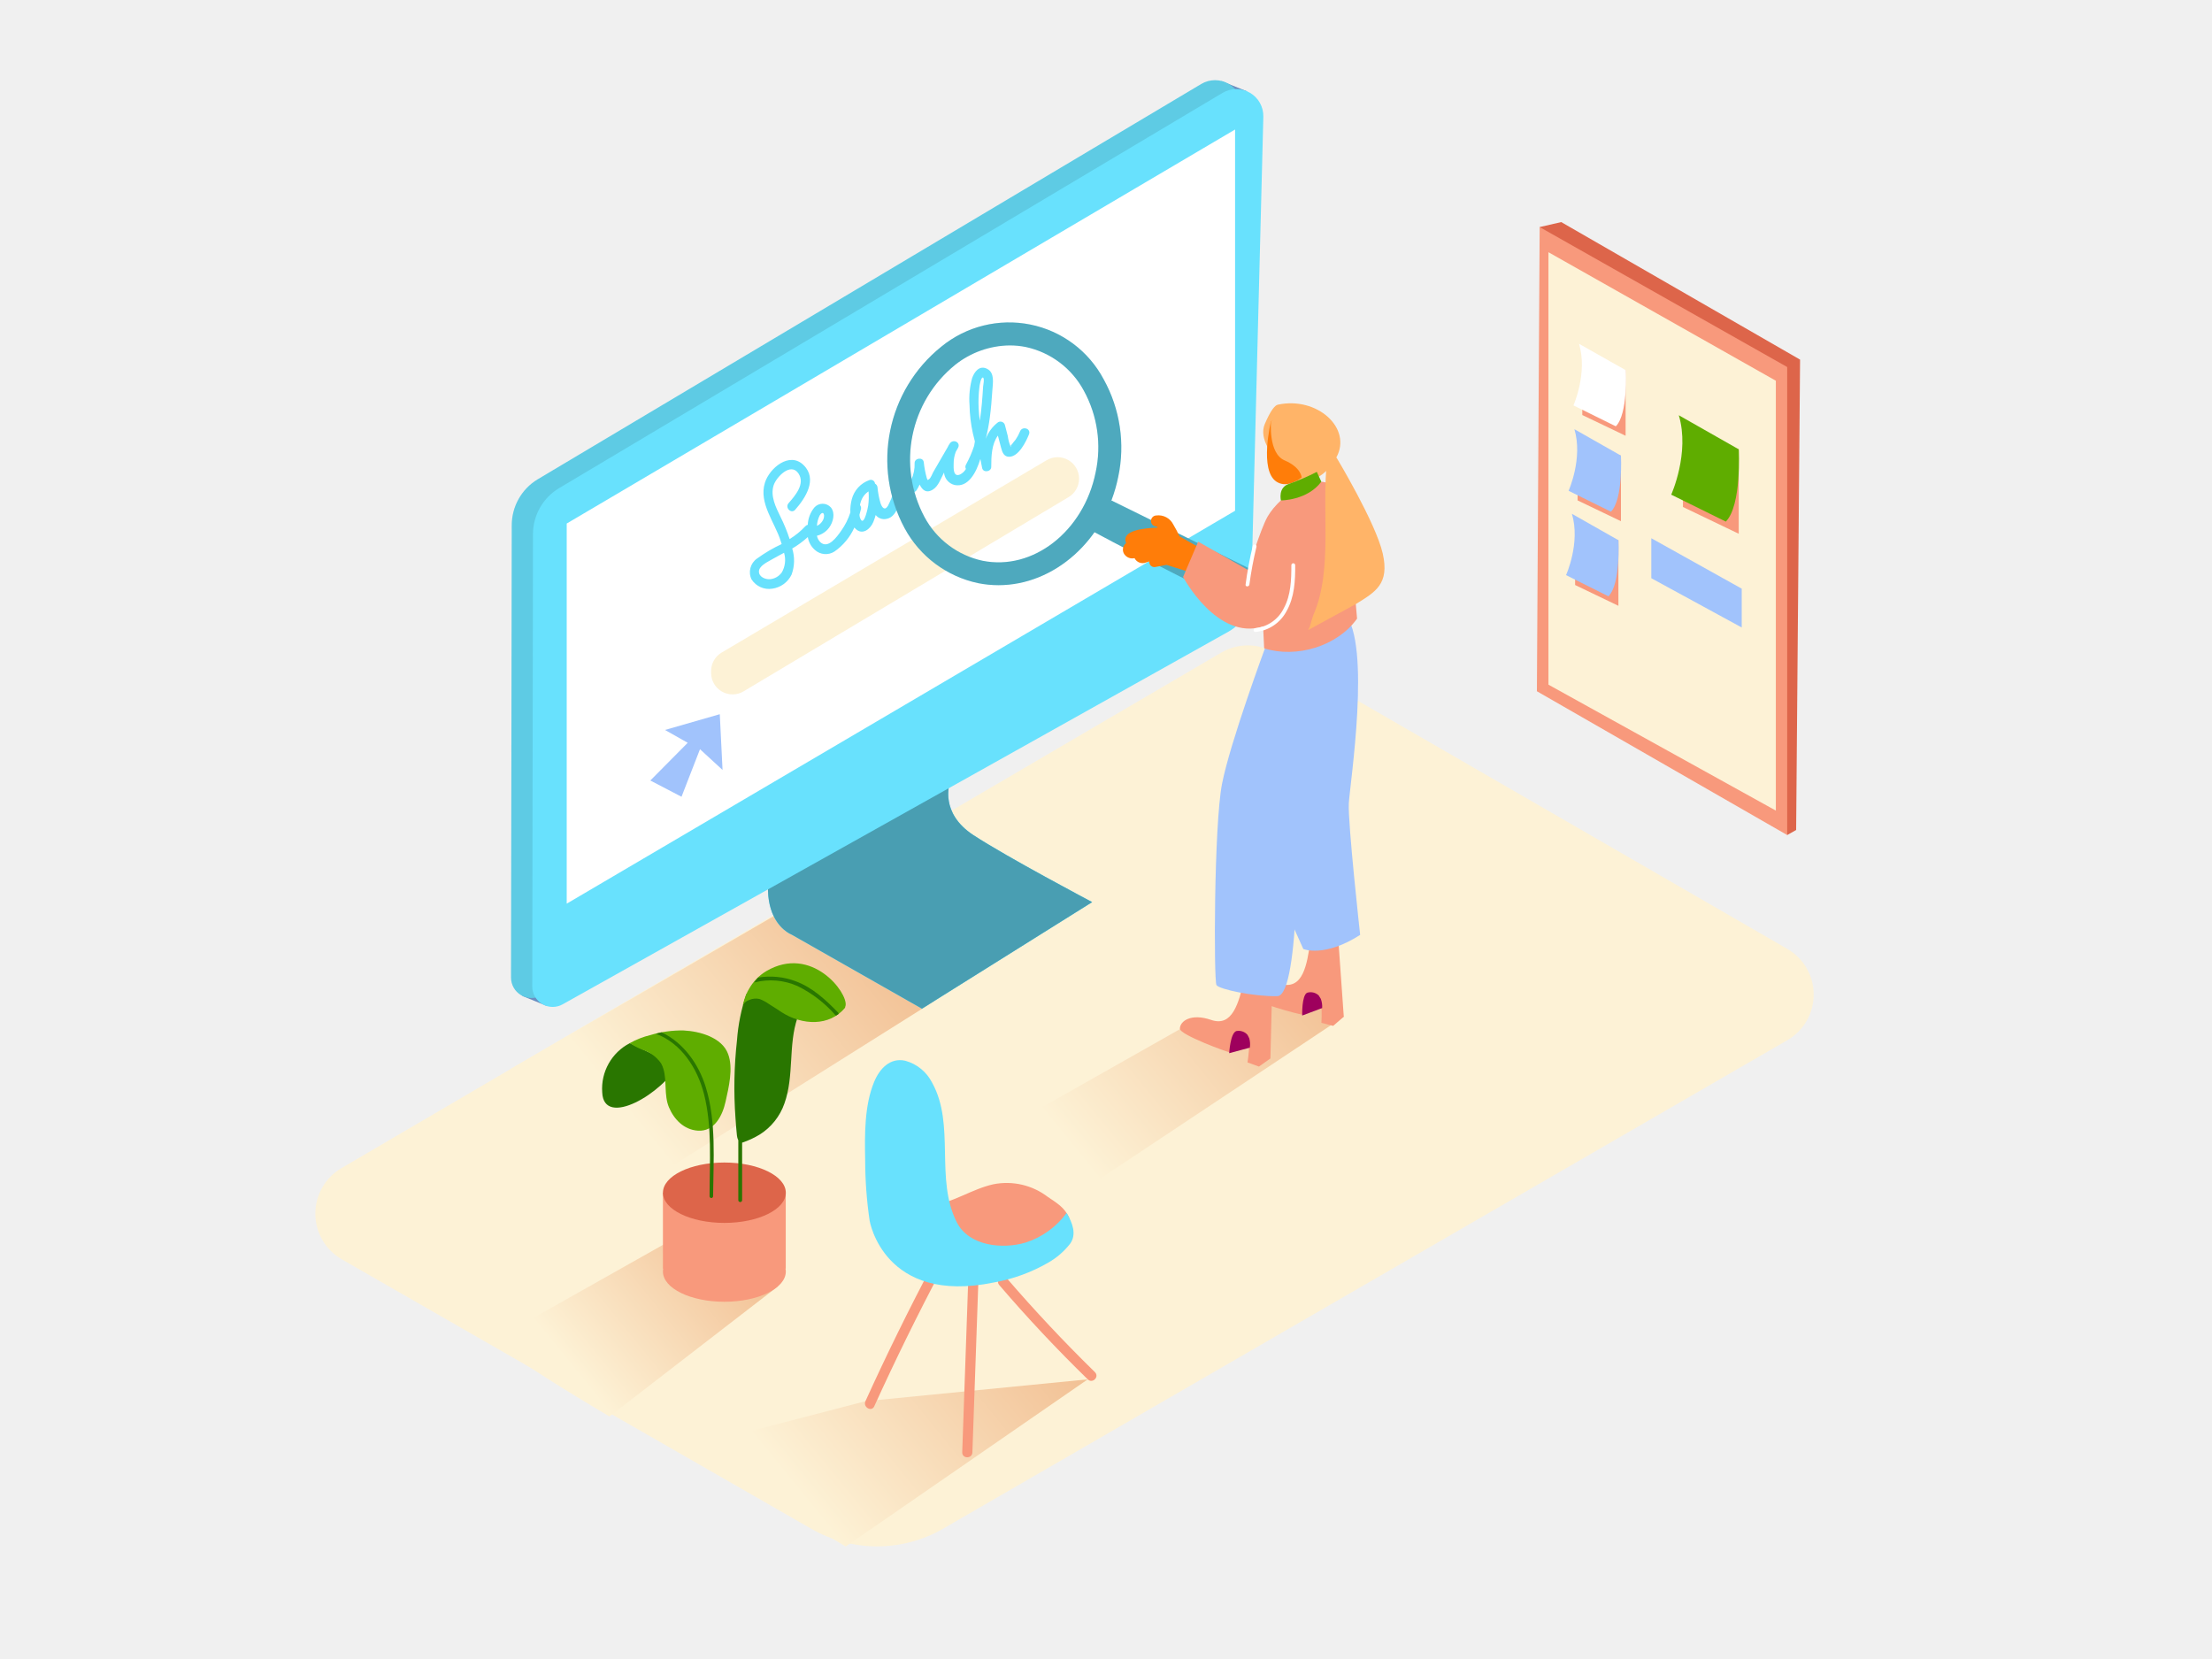
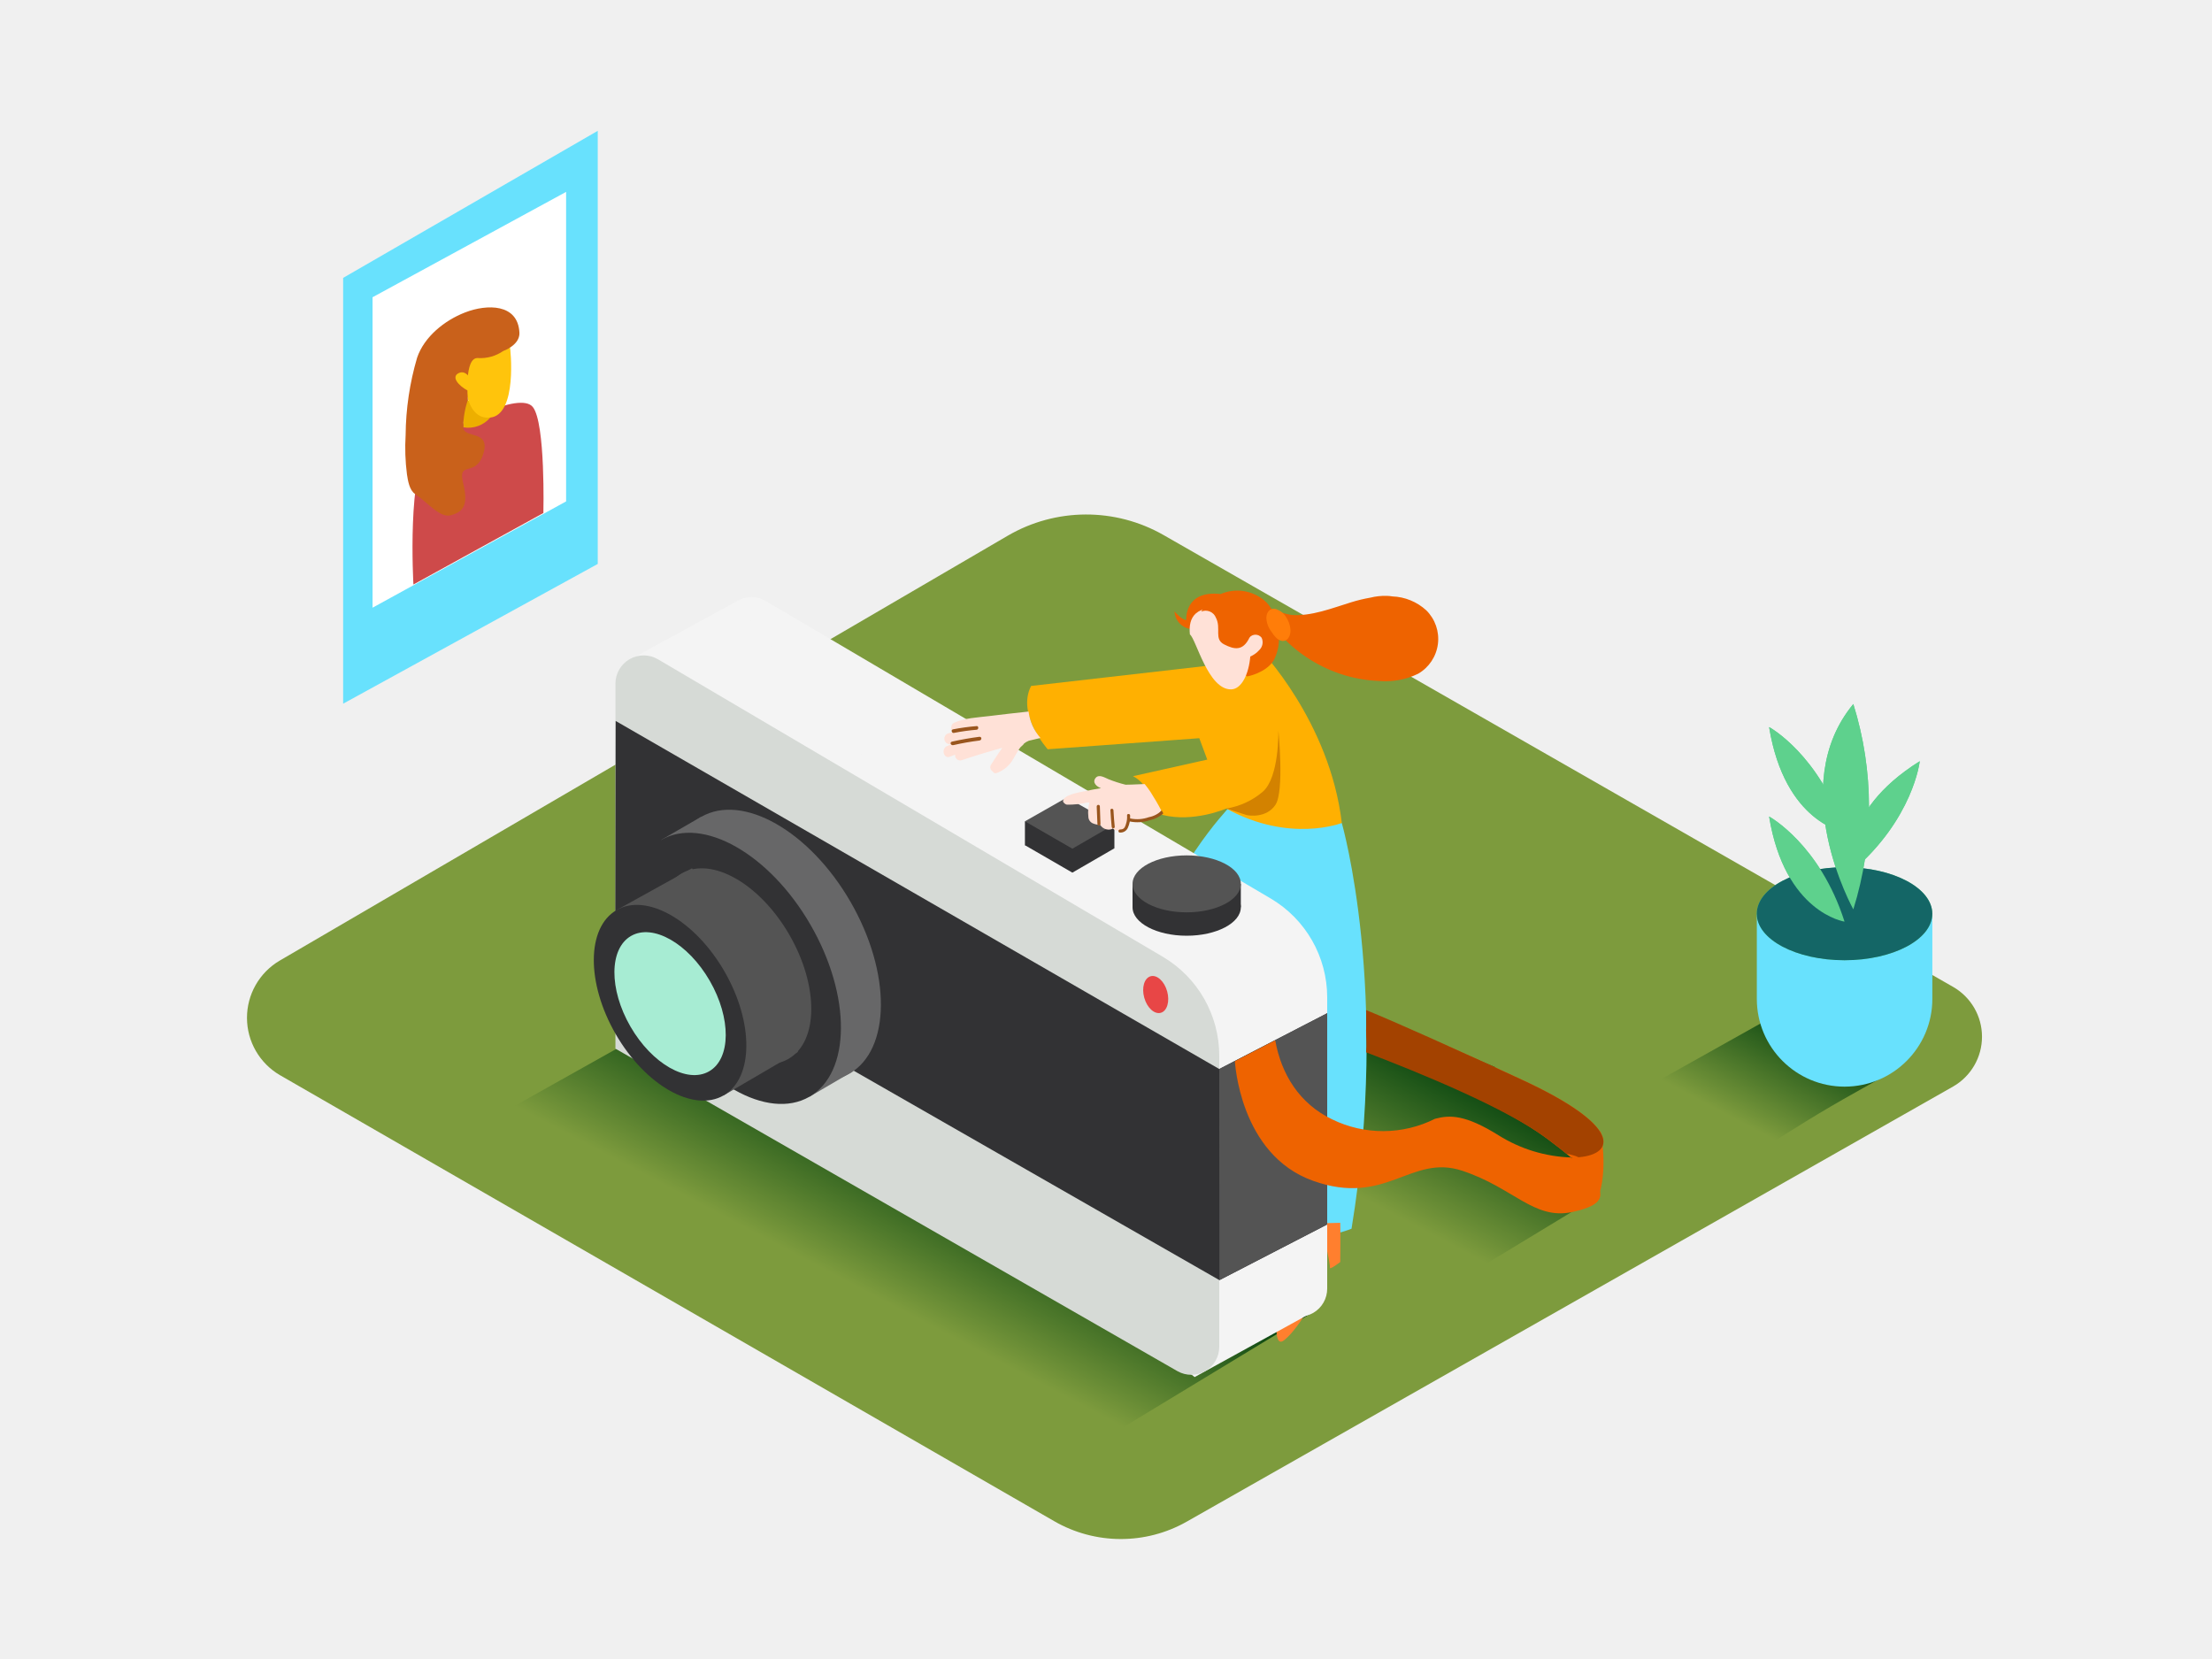
- <svg xmlns="http://www.w3.org/2000/svg" xmlns:xlink="http://www.w3.org/1999/xlink" id="Layer_1" data-name="Layer 1" viewBox="0 0 400 300">
+ <svg xmlns="http://www.w3.org/2000/svg" xmlns:xlink="http://www.w3.org/1999/xlink" viewBox="0 0 400 300">
  <defs>
-     <linearGradient id="linear-gradient" x1="251.41" y1="161.63" x2="194.33" y2="208.09" gradientUnits="userSpaceOnUse">
-       <stop offset="0" stop-color="#eeaf7d" />
-       <stop offset="1" stop-color="#fdf2d6" />
+     <linearGradient id="linear-gradient" x1="230.54" y1="173.27" x2="216.09" y2="200.66" gradientUnits="userSpaceOnUse">
+       <stop offset="0.01" stop-color="#006837" />
+       <stop offset="1" stop-color="#fff" />
    </linearGradient>
-     <linearGradient id="linear-gradient-2" x1="199.86" y1="223.36" x2="143.76" y2="269.02" xlink:href="#linear-gradient" />
-     <linearGradient id="linear-gradient-3" x1="172.01" y1="153.49" x2="113.56" y2="201.07" xlink:href="#linear-gradient" />
-     <linearGradient id="linear-gradient-4" x1="143.21" y1="214.49" x2="103.24" y2="247.03" xlink:href="#linear-gradient" />
+     <linearGradient id="linear-gradient-2" x1="168.79" y1="204.95" x2="154.34" y2="232.34" xlink:href="#linear-gradient" />
+     <linearGradient id="linear-gradient-3" x1="325.14" y1="181.45" x2="314.03" y2="202.5" xlink:href="#linear-gradient" />
  </defs>
-   <path d="M323.21,188.1,170.54,276.44a23.88,23.88,0,0,1-23.86,0L61.81,227.73a9.53,9.53,0,0,1-.07-16.49L220.86,118a9.53,9.53,0,0,1,9.59,0l92.75,53.59A9.53,9.53,0,0,1,323.21,188.1Z" fill="#fdf2d6" />
-   <path d="M243,183.85l-47.86,31.82C176,204.34,178,206.12,178,206.12l35.34-20s9.88,2,10.18.38,4.9-7.07,4.9-7.07l11.78-1Z" fill="url(#linear-gradient)" />
-   <path d="M196.7,249.43l-43.77,30.23c-19.08-11.34-29.36-17.7-29.36-17.7l32.93-8.58Z" fill="url(#linear-gradient-2)" />
-   <path d="M147.95,161,92.41,193.27s5.23,9.27,24.31,20.61L169,181" fill="url(#linear-gradient-3)" />
-   <path d="M98.92,181.93l-4.51-1.85s1.85-1.7,1.85-1.7Z" fill="#6c8fc1" />
-   <polygon points="225.54 16.53 220.87 14.66 221.65 17.14 224.61 17.28 225.54 16.53" fill="#6c8fc1" />
-   <path d="M92.54,95l-.13,81.76A3.69,3.69,0,0,0,97.9,180l120.4-67.39a8,8,0,0,0,4.1-6.79l2.2-86.31a4.88,4.88,0,0,0-7.38-4.32l-120,71.49A9.7,9.7,0,0,0,92.54,95Z" fill="#68e1fd" />
-   <path d="M92.54,95l-.13,81.76A3.69,3.69,0,0,0,97.9,180l120.4-67.39a8,8,0,0,0,4.1-6.79l2.2-86.31a4.88,4.88,0,0,0-7.38-4.32l-120,71.49A9.7,9.7,0,0,0,92.54,95Z" opacity="0.1" />
-   <path d="M184.85,122.49,171.72,141.7S169.9,147,176,151s21.5,12.13,21.5,12.13L166.72,182.4,143.15,169s-10.49-3.89,1.38-25.58" fill="#68e1fd" />
-   <path d="M184.85,122.49,171.72,141.7S169.9,147,176,151s21.5,12.13,21.5,12.13L166.72,182.4,143.15,169s-10.49-3.89,1.38-25.58" fill="#68e1fd" />
-   <path d="M184.85,122.49,171.72,141.7S169.9,147,176,151s21.5,12.13,21.5,12.13L166.72,182.4,143.15,169s-10.49-3.89,1.38-25.58" opacity="0.3" />
-   <path d="M96.38,96.62l-.13,81.76a3.69,3.69,0,0,0,5.5,3.23l120.4-67.39a8,8,0,0,0,4.1-6.79l2.2-86.31a4.88,4.88,0,0,0-7.38-4.32l-120,71.49A9.7,9.7,0,0,0,96.38,96.62Z" fill="#68e1fd" />
-   <polygon points="102.48 94.67 102.48 163.41 223.34 92.36 223.34 23.42 102.48 94.67" fill="#fff" />
-   <polygon points="120.25 132 130.16 129.15 130.66 139.23 126.58 135.48 123.24 144.08 117.6 141.14 124.36 134.32 120.25 132" fill="#a1c3fc" />
-   <path d="M128.59,121.38v.31a3.88,3.88,0,0,0,5.87,3.33l58.78-35.13a3.88,3.88,0,0,0,1.89-3.33h0a3.88,3.88,0,0,0-5.86-3.34L130.5,118A3.88,3.88,0,0,0,128.59,121.38Z" fill="#fdf2d6" />
-   <path d="M184.46,78a7.94,7.94,0,0,1-.8,1.49c-.19.27-.45.51-.62.79l-.24.25q0,.58-.09.12a7.08,7.08,0,0,1-.47-1.8l-.52-2a.84.84,0,0,0-1.23-.5,6.68,6.68,0,0,0-2.23,3l0,0a34.39,34.39,0,0,0,.73-3.84c.22-1.64.35-3.28.46-4.93.08-1.27.47-3.16-.94-3.88s-2.31.54-2.71,1.65a14.19,14.19,0,0,0-.48,4.87,26.3,26.3,0,0,0,.61,5.16q.16.73.36,1.44v0q-.06.39-.13.78a19.76,19.76,0,0,1-1.49,3.44.78.78,0,0,0,0,.76,2.56,2.56,0,0,1-1.06,1c-1.26.55-1.18-1.17-1.16-1.94a5.91,5.91,0,0,1,.39-2.17l.39-.68c.56-1-.82-1.69-1.45-.85a4.08,4.08,0,0,0-.42.72l-2.6,4.49c-.17.3-.45,1.08-.73,1.26s-.25.34-.45-.22a18.26,18.26,0,0,1-.54-2.87c-.17-.94-1.68-.71-1.65.22a6.43,6.43,0,0,1-.61,3,1.57,1.57,0,0,1-.14-.34.8.8,0,0,0-.93-.58.81.81,0,0,0-1.4.34,18.5,18.5,0,0,1-1.74,5.29c-.62,1-1.12.23-1.37-.56a15.31,15.31,0,0,1-.52-2.79.87.87,0,0,0-.45-.67.75.75,0,0,0-1-.64,5,5,0,0,0-3.2,3.47,8,8,0,0,0-.26,2.4A12.11,12.11,0,0,1,152.1,96c-.76,1.08-2.4,3.39-3.8,2a2.18,2.18,0,0,1-.57-1.12,3.92,3.92,0,0,0,2.2-1.46c.73-1,1.16-2.6.33-3.65a2,2,0,0,0-3,0,5.29,5.29,0,0,0-1.19,3.13.77.77,0,0,0-.44.26,13.39,13.39,0,0,1-2.84,2.32,29.29,29.29,0,0,0-1.64-4c-.84-1.74-1.89-3.76-1.25-5.73.49-1.5,3.09-4.21,4.49-2.13,1.26,1.88-.6,4-1.79,5.37-.71.81.47,2,1.19,1.19,1.86-2.11,4.1-5.53,1.53-8.07s-6.21.59-7,3.19c-1.16,3.68,1.83,7.21,2.86,10.55l.17.53h0a27,27,0,0,0-4.45,2.62,3,3,0,0,0-1,3.77,3.75,3.75,0,0,0,3.77,1.68,4.58,4.58,0,0,0,3.47-2.53,7.38,7.38,0,0,0,.12-4.73,17.14,17.14,0,0,0,2.82-2.07,3.91,3.91,0,0,0,1.27,2.32,2.92,2.92,0,0,0,3.57.28,10.61,10.61,0,0,0,3.58-4.33l.19.21c1.25,1.26,2.71.07,3.24-1.22a10.29,10.29,0,0,0,.42-1.25,1.94,1.94,0,0,0,2,.69c1.1-.2,1.69-1.25,2.08-2.2a29.41,29.41,0,0,0,1.18-3.49,2.94,2.94,0,0,0,1,.79.86.86,0,0,0,1.15-.3,8.29,8.29,0,0,0,.54-1c.48,1,1.22,1.66,2.41.9,1-.61,1.49-2.14,2-3.07l0,0a2.51,2.51,0,0,0,1.94,2.26c2.45.46,3.89-2.26,4.63-4.72l.32,1.63c.18.93,1.67.71,1.65-.22,0-1.86.06-4.08,1.2-5.63q.29,1.11.58,2.21c.21.78.49,1.61,1.44,1.62,1.74,0,3.07-2.73,3.61-4.07C186.48,77.47,184.86,77,184.46,78Zm-43.11,25.54a2.93,2.93,0,0,1-2.11,1.2c-.82.06-2-.4-2-1.38s1.38-1.65,2.13-2.08,1.61-.89,2.41-1.32A4.51,4.51,0,0,1,141.35,103.56Zm6.86-10.32c.28-.46.73-.75.81,0a1.77,1.77,0,0,1-.36,1.09,2.22,2.22,0,0,1-.93.78A4.74,4.74,0,0,1,148.21,93.24ZM157,91.4c-.06.42-.66,3.37-1.26,2.67a1.87,1.87,0,0,1-.32-1c.1-.35.2-.69.27-1a.8.8,0,0,0-.17-.72c0-.19.07-.36.11-.49a3.43,3.43,0,0,1,1.43-2A11.42,11.42,0,0,1,157,91.4ZM177.11,70c0-.18.27-1.79.62-1.73s.06,1.44.05,1.61c-.13,2.07-.28,4.16-.6,6.21-.1-.75-.18-1.51-.21-2.27A22.23,22.23,0,0,1,177.11,70Z" fill="#68e1fd" />
-   <path d="M180.57,105.82a18.67,18.67,0,0,1-3.71-.37,19.74,19.74,0,0,1-13.27-9.92,26.2,26.2,0,0,1,6.65-32.86,19.35,19.35,0,0,1,29.35,5.94,25.44,25.44,0,0,1,2.62,17.63C199.88,97.73,190.6,105.82,180.57,105.82Zm2-43.36a16.12,16.12,0,0,0-9.83,3.5,22.06,22.06,0,0,0-5.57,27.53,15.66,15.66,0,0,0,10.49,7.91c9.13,1.85,18.32-5.31,20.47-16A21.3,21.3,0,0,0,196,70.66a15.66,15.66,0,0,0-10.49-7.91A14.67,14.67,0,0,0,182.59,62.46Z" fill="#68e1fd" />
-   <path d="M201,90.51l33.24,16.39s1.34,4.35-1.56,5.45-36.71-17.15-36.71-17.15" fill="#68e1fd" />
-   <g opacity="0.25">
-     <path d="M180.57,105.82a18.67,18.67,0,0,1-3.71-.37,19.74,19.74,0,0,1-13.27-9.92,26.2,26.2,0,0,1,6.65-32.86,19.35,19.35,0,0,1,29.35,5.94,25.44,25.44,0,0,1,2.62,17.63C199.88,97.73,190.6,105.82,180.57,105.82Zm2-43.36a16.12,16.12,0,0,0-9.83,3.5,22.06,22.06,0,0,0-5.57,27.53,15.66,15.66,0,0,0,10.49,7.91c9.13,1.85,18.32-5.31,20.47-16A21.3,21.3,0,0,0,196,70.66a15.66,15.66,0,0,0-10.49-7.91A14.67,14.67,0,0,0,182.59,62.46Z" />
-     <path d="M201,90.51l33.24,16.39s1.34,4.35-1.56,5.45-36.71-17.15-36.71-17.15" />
+   <g style="isolation:isolate">
+     <g id="Layer_2" data-name="Layer 2">
+       <path d="M50.62,194.42l140,80.65a24.13,24.13,0,0,0,24,.08l138.58-78.68a10.38,10.38,0,0,0,0-18L210.42,96.76a28.18,28.18,0,0,0-28.2.12L50.56,173.72A12,12,0,0,0,50.62,194.42Z" fill="#7d9b3d" />
+       <path d="M271.95,194.17a9.34,9.34,0,0,1-1.67-1.24l-86-36.87-36.65,20.56s77.2,48.24,106.72,60.65l34.63-21A35.14,35.14,0,0,0,271.95,194.17Z" fill="url(#linear-gradient)" style="mix-blend-mode:multiply" />
+       <path d="M118.59,185.67,81.94,206.22s77.2,48.24,106.72,60.65l49.45-30" fill="url(#linear-gradient-2)" style="mix-blend-mode:multiply" />
+       <polygon points="62.05 127.25 108.09 101.98 108.09 23.66 62.05 50.25 62.05 127.25" fill="#68e1fd" />
+       <polygon points="67.37 109.89 102.37 90.67 102.37 34.7 67.37 53.75 67.37 109.89" fill="#fff" />
+       <path d="M74.76,105.7s-1.23-21.23,3-25.1,16.27-9.9,18.59-7,1.91,19.17,1.91,19.17" fill="#ce4a4a" />
+       <path d="M83.35,71.38l.45,5.9a5.26,5.26,0,0,0,4.86-1.77" fill="#edaf00" />
+       <path d="M92.2,62.64c.12.42,1.39,12.33-3.54,12.87s-4.84-8-4.86-10.64S90.87,58.15,92.2,62.64Z" fill="#ffc40c" />
+       <path d="M84.05,56.52l.13-.05C88,55,93.69,54.83,93.93,60.2,94,62.43,91,63.47,91,63.47a7.24,7.24,0,0,1-4.56,1.28c-2.56-.23-1.83,7.55-1.83,7.55a16.15,16.15,0,0,0-.85,5c.14,2.06,5,.37,3.64,4.76s-4.7,1.1-3.65,5.3-.15,5.2-2.15,5.8-4.16-2.22-6.58-3.86c-1-.7-1.26-2.41-1.43-3.53a37.45,37.45,0,0,1-.24-7.1,51,51,0,0,1,2.08-14C76.72,60.88,80.4,57.94,84.05,56.52Z" fill="#c9611b" />
+       <path d="M85.35,69s-.93-2.24-2.39-1.54,0,2.31,1.6,3.16" fill="#ffc40c" />
+       <path d="M220.1,199.7s1.33,3.29.53,6S212.78,217.09,214,218s10.37-3.49,10.91-5.25a25.92,25.92,0,0,0,.47-5.64l1.29,7,2.36-.71-.59-14.7Z" fill="#ff7f2e" />
+       <path d="M238.9,222.19c.47.2.88,6.26.43,8.42s-4,9.22-7.09,11.72-.19-12-.21-12.87.16-7.28.16-7.28S236.63,221.2,238.9,222.19Z" fill="#ff7f2e" />
+       <path d="M242.64,148.82s8.79,30.47,1.76,73.37c0,0-10.81,4.51-19-1.08l1.31-19.38-7.11-.3S207,184.09,208.72,171.28,222.26,146,222.26,146l20.38,2.84" fill="#68e1fd" />
+       <path d="M227.82,117.39s12.66,13.06,14.82,31.43c0,0-9.4,3.71-20.89-2.61h0s-5.89,2.58-11.56,1.15h0s-2.59-5.73-5.3-7h0l13.42-3-1.44-3.87-27.41,2s-5.68-6.3-3-11.45h0l32.26-3.69" fill="#ffb001" />
+       <path d="M214.51,112.13h0s-.43-5.45,6.23-4.71a7.59,7.59,0,0,1,7.17.63,5.94,5.94,0,0,1,2,2.05,17.61,17.61,0,0,0,3.51,1.09c3.64.33,7.54-1.25,10.92-2.28a27.22,27.22,0,0,1,3.44-.83,11.12,11.12,0,0,1,3-.33,7.05,7.05,0,0,1,1,.1,9.59,9.59,0,0,1,6.13,2.51,7.27,7.27,0,0,1-1.46,11.47,13.51,13.51,0,0,1-7.14,1.31,25,25,0,0,1-7.08-1.33,25.89,25.89,0,0,1-11-7.35,8.65,8.65,0,0,1-.92,5c-1.53,2.31-4.79,2.86-4.79,2.86l-10.13-8.56a3.39,3.39,0,0,1-3-3.19S213.63,112.05,214.51,112.13Z" fill="#ee6300" />
+       <path d="M222.07,110.27c2.22.45,3.44,2.56,3.88,5a1.41,1.41,0,0,1,2.19.05,1.94,1.94,0,0,1-.44,2.25,4.55,4.55,0,0,1-1.61,1.15c-.26,3.12-1.55,5.9-3.46,5.94-4.18.08-6.33-9.09-7.46-9.94C214.85,111.69,216.13,109.06,222.07,110.27Z" fill="#ffe1d7" />
+       <path d="M230.3,110.09a1.45,1.45,0,0,1,.79.21c1.44.53,2.39,2.64,2.26,4-.08.8-.55,1.71-1.49,1.6s-1.54-1.09-2-1.74a4.32,4.32,0,0,1-.86-2.41C229,111,229.37,110.11,230.3,110.09Z" fill="#ff7d09" />
+       <path d="M217.23,110.59a2,2,0,0,1,2.65,1.12c1,1.92-.4,3.85,1.47,4.81s3.41,1.24,4.6-1.22-2.65-6.78-5.37-6.46-3.36,1.76-3.36,1.76" fill="#ee6300" />
+       <path d="M226.77,169q-.06-4.8-.17-9.6c0-.77.82-.77.83,0q.38,17,.18,34-.06,4.8-.16,9.6c0,.77-.85.78-.83,0Q227,186,226.77,169Z" fill="#68e1fd" />
+       <path d="M242.36,221.12c.06.66,0,7.09,0,7.09s-2,1.54-1.87,1-1.58-8-1.58-8Z" fill="#ff7f2e" />
+       <path d="M240,233V180.37a20.77,20.77,0,0,0-10.23-17.9l-91.29-53.78a5.11,5.11,0,0,0-7.71,4.4v66l101.65,58.33A5.06,5.06,0,0,0,240,233Z" fill="#f4f4f4" />
+       <path d="M184.33,223.7a10.11,10.11,0,0,1,6.13,3.32c7.73,8.25,16.76,15,25.57,22l22.07-12.14-56-68.72L133,108.85l-18.08,9.89c0,13-.08,26.08.78,39.08l37.42,46.25a10.81,10.81,0,0,1,4.27,1.76,248.9,248.9,0,0,1,22.67,17.3A9.16,9.16,0,0,1,184.33,223.7Z" fill="#f4f4f4" />
+       <path d="M220.48,243.54V190.91A20.77,20.77,0,0,0,210.25,173L119,119.23a5.11,5.11,0,0,0-7.71,4.4v66l101.65,58.33A5.06,5.06,0,0,0,220.48,243.54Z" fill="#d6dad6" />
+       <polygon points="201.52 153.4 193.92 157.8 185.34 152.84 192.91 148.55 201.52 153.4" fill="#323234" />
+       <polyline points="185.34 152.84 185.34 148.52 201.52 149.07 201.52 153.4" fill="#323234" />
+       <polygon points="201.52 149.07 193.92 153.47 185.34 148.52 192.91 144.22 201.52 149.07" fill="#545454" />
+       <ellipse cx="214.59" cy="164.06" rx="9.79" ry="5.15" fill="#323234" />
+       <polyline points="224.38 164.06 224.38 159.83 204.8 159.83 204.8 164.06" fill="#323234" />
+       <ellipse cx="214.59" cy="159.83" rx="9.79" ry="5.15" fill="#545454" />
+       <polygon points="240 183.22 220.48 193.31 111.33 130.37 111.26 168.93 220.51 231.49 240 221.42 240 183.22" fill="#323234" />
+       <polygon points="240 183.22 220.48 193.31 220.51 231.49 240 221.42 240 183.22" fill="#545454" />
+       <polyline points="119.55 151.89 126.78 147.71 154.13 193.79 146.37 198.33" fill="#676768" />
+       <ellipse cx="140.19" cy="170.94" rx="15.72" ry="26.81" transform="translate(-66.69 93) rotate(-30)" fill="#676768" />
+       <ellipse cx="132.96" cy="175.11" rx="15.72" ry="26.81" transform="translate(-69.74 89.94) rotate(-30)" fill="#323234" />
+       <polyline points="111.49 164.57 125.14 157.01 144.31 190.21 130.84 198.09" fill="#545454" />
+       <ellipse cx="132.91" cy="174.72" rx="11.35" ry="19.35" transform="translate(-69.55 89.86) rotate(-30)" fill="#545454" />
+       <ellipse cx="121.17" cy="181.33" rx="11.35" ry="19.35" transform="translate(-74.43 84.88) rotate(-30)" fill="#323234" />
+       <ellipse cx="121.17" cy="181.49" rx="8.28" ry="14.13" transform="translate(-74.51 84.9) rotate(-30)" fill="#a7ecd3" />
+       <ellipse cx="209" cy="179.83" rx="2.15" ry="3.43" transform="translate(-40.55 62.58) rotate(-15.54)" fill="#e84646" />
+       <path d="M275.25,195.27c-12-5.57-20.15-9.07-25.55-11.28,0,.93-.07,1.85-.14,2.77,0,1.4-.11,2.8-.27,4.2,9.6,3.68,23,9.37,30.55,15,1.66,1.24,3.08,2.36,4.27,3.36C291.89,209.36,294.52,204.18,275.25,195.27Z" fill="#ee6300" />
+       <path d="M284.12,209.31a26.32,26.32,0,0,1-13.12-4c-6-3.75-8.8-3.72-11.5-3a20.94,20.94,0,0,1-18.62.1c-5.91-2.84-9.17-8.13-10.28-14.29l-7.29,3.77s.81,16.88,14.11,21.63,17.67-4.9,27-1.81,12.93,8.92,19.85,7.47C290.22,217.88,292,215.93,284.12,209.31Z" fill="#ee6300" />
+       <path d="M289.44,204.59s1.48,7.11-.54,12.2h-5.24l.9-11.5Z" fill="#ee6300" />
+       <path d="M275.25,195.27c-12-5.57-22.82-10.42-28.22-12.62,0,.93.08,2.72,0,3.64,0,1.4.15,2.6,0,4,9.6,3.68,25.29,10.06,32.81,15.67,1.3,1,2.44,1.86,3.45,2.68a6.61,6.61,0,0,1,1,.22,6.48,6.48,0,0,1,1.17.41C292.12,208.71,293.35,203.64,275.25,195.27Z" fill="#a34200" />
+       <path d="M207,141.78c-1.85.08-3.38.14-3.46.12a22.72,22.72,0,0,1-3.1-1c-.68-.28-1.76-1-2.36-.17s.29,1.54,1,1.79l.05,0c-1,.16-2,.35-3,.56s-3.78.63-3.9,1.77c0,.29.42.61.7.66a15.75,15.75,0,0,0,3.69-.39h0l.38,0a6.72,6.72,0,0,0-.19,2.53,1.35,1.35,0,0,0,.76,1.22,3.62,3.62,0,0,0,1.39.3,1.78,1.78,0,0,0,1.94.8.67.67,0,0,0,.32-.16,1.45,1.45,0,0,0,.72.37,2,2,0,0,0,1.62-.23c.43-.38.43-1.11.5-1.67,2.09-.13,4.63.35,5.94-1.72-.59-1.14-1.25-2.24-1.93-3.32C207.76,142.75,207.38,142.27,207,141.78Z" fill="#ffe1d7" />
+       <path d="M210.08,146.55a4.44,4.44,0,0,1-2.33,1.22,6.2,6.2,0,0,1-3.39.23h0a3.83,3.83,0,0,0,0-.54c0-.35-.59-.36-.55,0a3.86,3.86,0,0,1-.19,1.52,2.78,2.78,0,0,1-.25.64c-.21.33-.5.36-.85.38s-.36.58,0,.55a1.45,1.45,0,0,0,1.41-.81,5,5,0,0,0,.38-1.19,6.82,6.82,0,0,0,3.63-.24,5.16,5.16,0,0,0,2.43-1.23C210.24,146.9,210.16,146.72,210.08,146.55Z" fill="#99551d" />
+       <path d="M201.35,146.52q.08,1.51.23,3c0,.36-.52.35-.55,0q-.15-1.51-.23-3C200.77,146.16,201.33,146.16,201.35,146.52Z" fill="#99551d" />
+       <path d="M198.89,145.81,199,149c0,.36-.54.36-.55,0l-.13-3.15C198.32,145.45,198.88,145.45,198.89,145.81Z" fill="#99551d" />
+       <path d="M186,128.67c-2.41.26-4.83.53-7.23.83-2.09.26-4.3.32-6.23,1.2a.79.79,0,0,0-.5.66,1,1,0,0,0,.22,1.06l-.76.19a1,1,0,0,0,.53,1.93l.34-.08-1.08.43c-1.17.49-.66,2.42.53,1.93l.9-.36a.92.92,0,0,0,1.21,1c2.42-.82,4.86-1.55,7.31-2.23-.71,1-1.36,2-2,3a.88.88,0,0,0,.31,1.3.49.49,0,0,0,.58.29,5.54,5.54,0,0,0,3.14-2.66c.42-.68.77-1.38,1.23-2,.17-.16.33-.33.51-.48a.46.46,0,0,0,.13-.19,3.66,3.66,0,0,1,.41-.3,4.53,4.53,0,0,1,.49-.24l2.11-.5A8.88,8.88,0,0,1,186,128.67Z" fill="#ffe1d7" />
+       <path d="M176.61,131.3a39.27,39.27,0,0,0-4.28.59c-.42.08-.24.73.18.64a37.65,37.65,0,0,1,4.1-.57C177,131.93,177,131.26,176.61,131.3Z" fill="#99551d" />
+       <path d="M177.07,133.24q-2.48.32-4.91.87c-.48.11-.24.74.24.63q2.33-.53,4.71-.83C177.6,133.84,177.57,133.17,177.07,133.24Z" fill="#99551d" />
+       <path d="M221.75,146.21a13.42,13.42,0,0,0,6.61-3.05c3-2.62,2.81-11.08,2.81-11.08s1.11,11-.53,13.46-4.87,1.95-5.24,1.84S221.75,146.21,221.75,146.21Z" fill="#d38200" />
+       <path d="M324.46,204.1c5.8-3.68,11.77-7,17.78-10.3l-22.35-9.58L291.72,200s8.25,5.16,19.77,12.12C315.71,209.31,320.18,206.82,324.46,204.1Z" fill="url(#linear-gradient-3)" style="mix-blend-mode:multiply" />
+       <path d="M332.09,170.87c-5.16-.45-10.59-2-14.4-5.53v15.29a15.87,15.87,0,0,0,15.87,15.87h0a15.87,15.87,0,0,0,15.87-15.87V165.07C344,167.28,337.86,171.37,332.09,170.87Z" fill="#68e1fd" />
+       <ellipse cx="333.55" cy="165.23" rx="15.87" ry="8.41" fill="#5ed18d" />
+       <path d="M333.55,166.66s-10.79-1.59-13.64-19C319.91,147.62,329.11,152.7,333.55,166.66Z" fill="#5ed18d" />
+       <path d="M335.14,164.44s-12.38-22.21,0-37.13A62.23,62.23,0,0,1,335.14,164.44Z" fill="#5ed18d" />
+       <path d="M333.55,150.48s-10.79-1.59-13.64-19C319.91,131.44,329.11,136.52,333.55,150.48Z" fill="#5ed18d" />
+       <path d="M334.86,157.59s-2.7-10.56,12.29-19.94C347.16,137.65,346,148.1,334.86,157.59Z" fill="#5ed18d" />
+       <ellipse cx="333.55" cy="165.23" rx="15.87" ry="8.41" fill="#146666" />
+       <path d="M333.55,166.66s-10.79-1.59-13.64-19C319.91,147.62,329.11,152.7,333.55,166.66Z" fill="#5ed18d" />
+       <path d="M335.14,164.44s-12.38-22.21,0-37.13A62.23,62.23,0,0,1,335.14,164.44Z" fill="#5ed18d" />
+       <path d="M333.55,150.48s-10.79-1.59-13.64-19C319.91,131.44,329.11,136.52,333.55,150.48Z" fill="#5ed18d" />
+       <path d="M334.86,157.59s-2.7-10.56,12.29-19.94C347.16,137.65,346,148.1,334.86,157.59Z" fill="#5ed18d" />
+     </g>
  </g>
-   <path d="M219.11,100.14q-3-1.5-5.82-3.17a23.29,23.29,0,0,0-1.13-2.14,3,3,0,0,0-3.06-1.62,1,1,0,0,0,.07,2l.16.19c-2.38.11-6.66.46-5.69,2.8a1.8,1.8,0,0,0-.24.23,1.5,1.5,0,0,0,.14,2.06,1.74,1.74,0,0,0,1.62.44,1.63,1.63,0,0,0,2.09.78l.58-.18a.92.92,0,0,0,1.11,1l2-.38c4.45,1.42,6.67,1.93,8.34,3.07.69.47,0,.65,0,0a.93.93,0,0,0-.21-1.34l-.19-.14a1,1,0,0,0,.16-1.38l-.24-.27A1.06,1.06,0,0,0,219.11,100.14Z" fill="#ff7d09" />
-   <path d="M241.91,168.54,243,183.85l-1.92,1.66-2.13-.55s.27-4.05-.47-4.94-2,3.51-2.75,3.49-9.4-2.34-9.53-3.4c-.17-1.42,1.78-3,5.46-2.14,4,1,4.68-3.52,5.31-7.82" fill="#f8997c" />
-   <path d="M235.68,171.61s3.78,1.61,10.28-2.55c0,0-2.25-20.31-2.05-23.81s4.1-28.75-.73-34.32-13.48,48-13.07,48.28" fill="#a1c3fc" />
-   <path d="M238.84,180.61l-.36-.59a2.14,2.14,0,0,0-2.11-.5c-1,.48-.89,4.12-.89,4.12l3.61-1.35A4,4,0,0,0,238.84,180.61Z" fill="#9e005d" />
-   <path d="M230.11,176.05l-.38,15.35-2.07,1.47-2.07-.75s.66-4,0-5-2.35,3.3-3.07,3.21-9.14-3.22-9.16-4.29c0-1.42,2.06-2.85,5.64-1.61,3.87,1.34,5-3.06,6-7.28" fill="#f8997c" />
-   <path d="M225.91,187.77l-.3-.62a2.14,2.14,0,0,0-2.05-.7c-1.09.38-1.28,4-1.28,4l3.73-1A4,4,0,0,0,225.91,187.77Z" fill="#9e005d" />
-   <path d="M228.86,116.92s-6.42,17.32-7.88,24.83-1.51,35.63-1,36.39,6.77,2.09,11,2,3.63-33.25,3.63-33.25,11.47-29.06,8.4-32.26S228.86,116.92,228.86,116.92Z" fill="#a1c3fc" />
-   <path d="M228.6,117.24c5.83,1.84,13.23-.37,16.8-5.37-.67-8.2-2.08-21.75-4.18-23.78-3-2.94-9.63,1.24-12,5.33-1.23,2.12-3.55,9.65-3.55,9.65l-9-5.12-2.73,6.38s6.15,11.59,14.47,8.95Z" fill="#f8997c" />
-   <path d="M234.21,102.2a.34.34,0,0,0-.69,0c0,2.61-.08,5.39-1.34,7.74a6.49,6.49,0,0,1-5.16,3.65c-.44,0-.44.71,0,.69a7.11,7.11,0,0,0,5.61-3.73C234.09,108,234.23,105,234.21,102.2Z" fill="#fff" />
-   <path d="M231.07,73.18c-.47.1-1.23.85-2.37,3.53s1.59,6.09,2.77,6.8,2.9,3.5,2.9,3.5,4.35,1.05,7.28-4.28S238.13,71.64,231.07,73.18Z" fill="#ffb468" />
-   <path d="M229.84,76.16s-2.19,8.91,1,10.95,7.59-3.37,8-5.53S236.94,74.75,229.84,76.16Z" fill="#ff7d09" />
-   <path d="M229.84,76.16s-.54,5.82,2.47,7.1,3.08,3.11,3.08,3.11,5.51-2.95,6.09-5.56S234.06,73.83,229.84,76.16Z" fill="#ffb468" />
-   <path d="M240,83.16c-1.1,8.73,1.11,19.9-2.52,28.09-.22.5-.7,2.78-1.08,2.77l8.8-4.8c3.53-2.19,6.1-3.6,4.84-9.14s-8.36-17.34-8.36-17.34Z" fill="#ffb468" />
-   <path d="M226.54,98.71a67.25,67.25,0,0,0-1.3,7c-.06.44.63.43.69,0a65.54,65.54,0,0,1,1.28-6.84C227.31,98.46,226.65,98.28,226.54,98.71Z" fill="#fff" />
-   <path d="M238.94,87.1l-.82-1.77a39.05,39.05,0,0,1-5,2.16c-2.07.63-1.49,3-1.49,3S236.4,90.52,238.94,87.1Z" fill="#5fad00" />
-   <path d="M189.47,216.43a12.27,12.27,0,0,0-9.82-2.28c-3.86.85-7.19,3.27-11.12,3.87-.62.09-3.1-.07-3.48.29-10.93,10.35,19.63,9.24,19.63,9.24,3-2.43,5.76-4.82,8.7-7.27C192.5,218.28,191,217.49,189.47,216.43Z" fill="#f8997c" />
-   <path d="M175.09,231.43,174,262.64c0,1.18,1.8,1.18,1.84,0l1.09-31.22C177,230.24,175.13,230.24,175.09,231.43Z" fill="#f8997c" />
-   <path d="M198,248.13q-8.35-8.17-16-17.05c-.77-.9-2.07.41-1.3,1.3q7.6,8.87,16,17.05C197.55,250.26,198.85,249,198,248.13Z" fill="#f8997c" />
-   <path d="M168.71,228.54q-6.48,12.23-12.21,24.84c-.49,1.07,1.1,2,1.59.93q5.73-12.6,12.21-24.84C170.85,228.42,169.26,227.49,168.71,228.54Z" fill="#f8997c" />
-   <path d="M192.88,219.34a14.8,14.8,0,0,1-7.4,5.35c-4.18,1.25-10.25.66-12.45-3.64-4-7.83-.24-17.63-4.46-25.24a7.72,7.72,0,0,0-4.89-4c-2.73-.59-4.61,1.43-5.6,3.81-1.78,4.27-1.72,9.59-1.63,14.13a76.06,76.06,0,0,0,.81,11s2.55,15.26,22.48,11.16a30.24,30.24,0,0,0,9.79-3.57,13.43,13.43,0,0,0,4-3.46C194.73,223.18,193.93,221.1,192.88,219.34Z" fill="#68e1fd" />
-   <polyline points="278.42 41.06 282.32 40.16 325.51 65.03 324.8 150.09 323.18 151" fill="#dd654a" />
-   <polygon points="278.42 41.06 277.92 125 323.18 151 323.18 66.37 278.42 41.06" fill="#f8997c" />
-   <polygon points="280.01 45.61 280.01 123.81 321.13 146.58 321.13 68.85 280.01 45.61" fill="#fdf2d6" />
-   <polyline points="293.96 66.95 293.96 78.8 286.13 75.05 286.13 65.03" fill="#f8997c" />
-   <path d="M285.54,62.17,294,66.95s.43,7.9-1.81,10.14l-7.66-3.78S287.13,67.45,285.54,62.17Z" fill="#fff" />
-   <polyline points="314.42 81.25 314.42 96.52 304.33 91.68 304.33 78.78" fill="#f8997c" />
-   <path d="M303.58,75.09l10.84,6.16s.56,10.17-2.34,13.07l-9.87-4.87S305.62,81.9,303.58,75.09Z" fill="#5fad00" />
-   <polyline points="293.12 82.39 293.12 94.25 285.28 90.49 285.28 80.47" fill="#f8997c" />
-   <path d="M284.7,77.61l8.42,4.78s.43,7.9-1.81,10.14l-7.66-3.78S286.28,82.89,284.7,77.61Z" fill="#a1c3fc" />
-   <polyline points="292.66 97.69 292.66 109.55 284.83 105.79 284.83 95.77" fill="#f8997c" />
-   <path d="M284.25,92.91l8.42,4.78s.43,7.9-1.81,10.14L283.19,104S285.83,98.19,284.25,92.91Z" fill="#a1c3fc" />
-   <polygon points="298.61 97.33 314.96 106.45 314.96 113.47 298.61 104.56 298.61 97.33" fill="#a1c3fc" />
-   <path d="M121,224.48,89.2,242.41s1.91,2.4,21,13.73l30.43-23.49" fill="url(#linear-gradient-4)" />
-   <polyline points="119.88 215.68 119.88 229.41 142.09 229.41 142.09 215.68" fill="#f8997c" />
-   <ellipse cx="130.99" cy="215.68" rx="11.11" ry="5.46" fill="#dd654a" />
-   <ellipse cx="130.99" cy="229.94" rx="11.11" ry="5.46" fill="#f8997c" />
-   <path d="M143.42,183.76c-2.34-1-5.59-4.15-8.43-4.05a33.19,33.19,0,0,0-1.72,8.43A76.47,76.47,0,0,0,133,202.2q.1,1.57.26,3.13a2.49,2.49,0,0,0,.25.88q0,5.43,0,10.87a.35.35,0,0,0,.69,0q0-5.23,0-10.45a15.41,15.41,0,0,0,3.18-1.47,10.82,10.82,0,0,0,4.47-5.62c1.79-5,.66-10.56,2.36-15.5C143.92,183.95,143.67,183.86,143.42,183.76Z" fill="#297600" />
-   <path d="M138.62,175.58a8.7,8.7,0,0,0-3.17,3.24,5.44,5.44,0,0,0-.5,1l-.1.21h0a14.52,14.52,0,0,0-.53,1.72,2.15,2.15,0,0,1,1.18-.93,2.94,2.94,0,0,1,1.85-.17,7.77,7.77,0,0,1,1.7.91c.79.48,1.55,1,2.34,1.51,3.68,2.34,8.58,2.58,11.42-.83,0-.13.07-.27.1-.41C153.33,179.47,146.76,170.85,138.62,175.58Z" fill="#5fad00" />
-   <path d="M151.18,183.66l.46-.3a.31.31,0,0,0-.09-.26c-2.22-2.28-4.61-4.52-7.65-5.65a13.11,13.11,0,0,0-6.83-.67c-.25.29-.47.59-.69.89a11.87,11.87,0,0,1,7.86.65,22,22,0,0,1,6.84,5.26A.33.33,0,0,0,151.18,183.66Z" fill="#297600" />
-   <path d="M113.9,188.63a9.27,9.27,0,0,0-5,8.9c.26,6.55,11.06.16,13.93-5.37s3.32,2.36,3.32,2.36" fill="#297600" />
-   <path d="M123.62,186.34a19.55,19.55,0,0,0-6,.83,14.54,14.54,0,0,0-3.73,1.46,12,12,0,0,0,2.16,1.15,6.56,6.56,0,0,1,3.49,2.5,5,5,0,0,1,.42,1c.66,2.16.09,4.77,1,6.94s2.7,4.08,5.25,4.24c3,.19,4.44-2.74,5-5.27s1.42-6,.46-8.58C130.56,187.57,126.49,186.48,123.62,186.34Z" fill="#5fad00" />
-   <path d="M127.62,196.57c-1.28-4.14-4-8-7.95-9.88h-.15l-.19.06-.72.19c4.61,1.71,7.51,6.26,8.7,10.91,1.51,5.95,1,12.39,1,18.47a.32.32,0,0,0,.64,0C129,209.83,129.56,202.86,127.62,196.57Z" fill="#297600" />
</svg>
